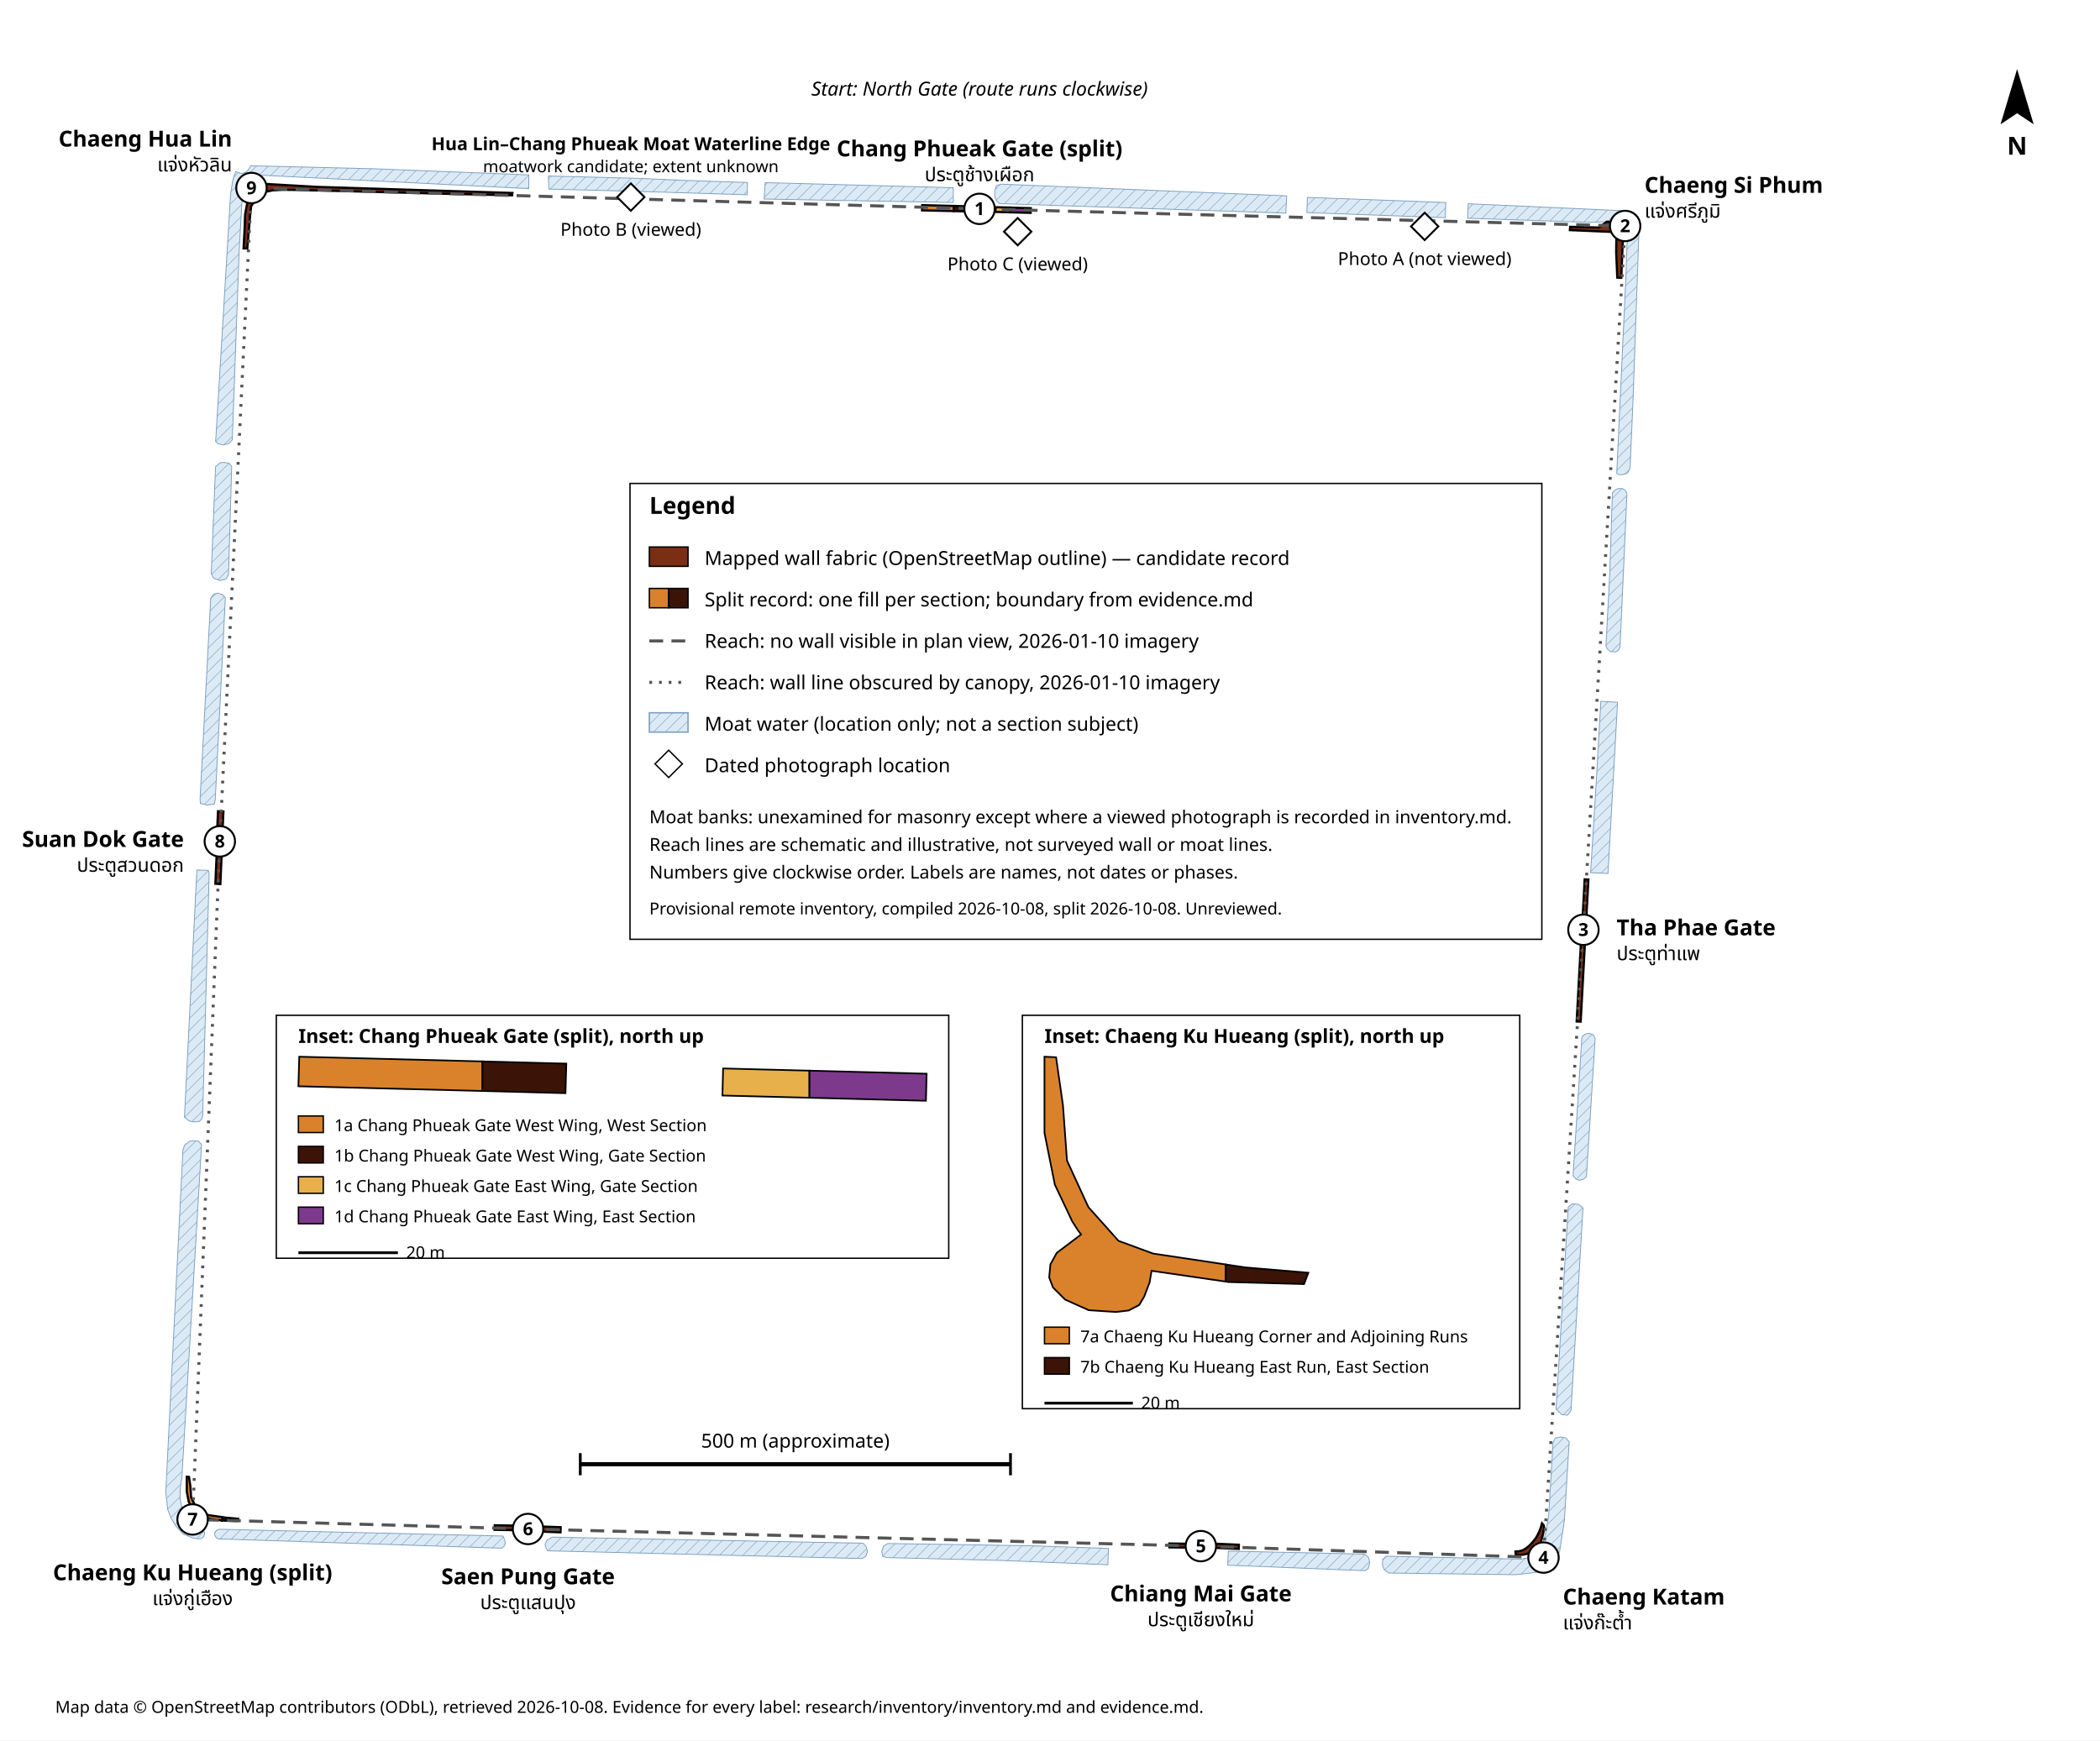
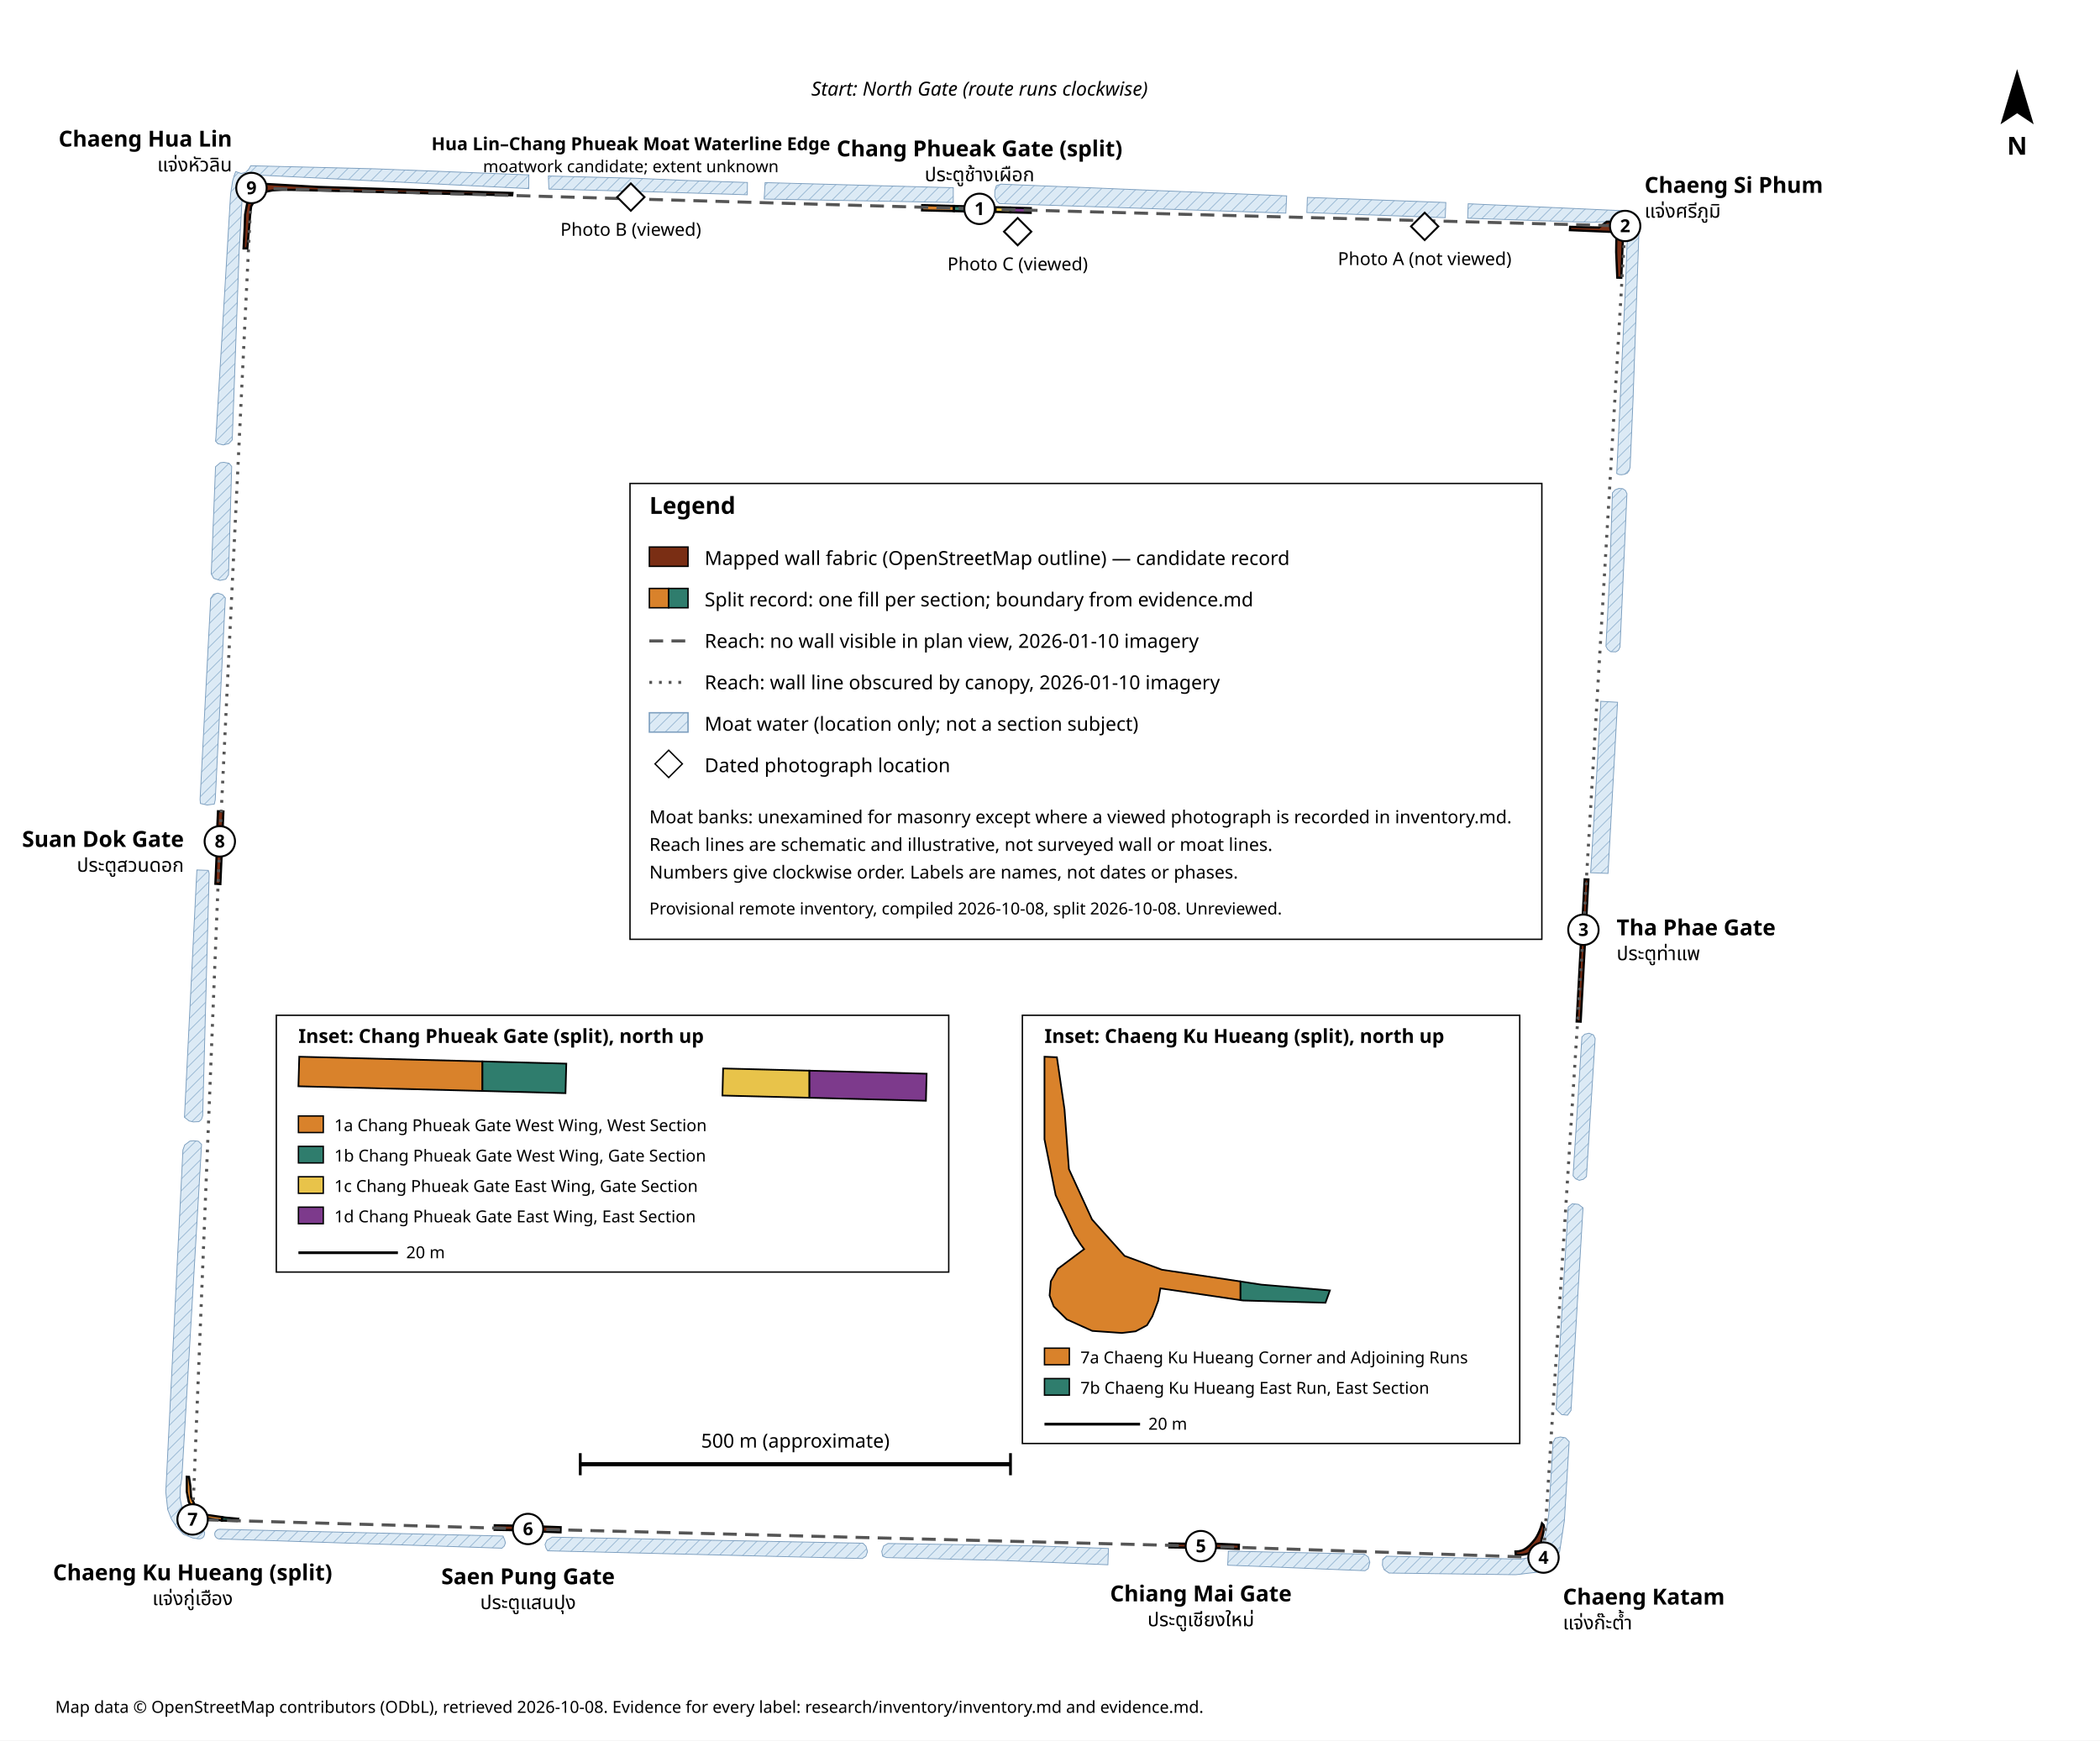
<svg xmlns="http://www.w3.org/2000/svg" viewBox="0 0 1520 1260" width="1520" height="1260" font-family="Noto Sans, Noto Sans Thai, Loma, Tahoma, Leelawadee UI, sans-serif">
  <defs>
    <pattern id="water" width="6" height="6" patternUnits="userSpaceOnUse" patternTransform="rotate(45)">
      <rect width="6" height="6" fill="#dceaf5" />
      <line x1="0" y1="0" x2="0" y2="6" stroke="#9fbcd6" stroke-width="1.2" />
    </pattern>
  </defs>
  <rect width="1520" height="1260" fill="#ffffff" />
  <polygon points="1005.4,1138.8 1001.9,1136.4 1000.6,1133.1 1000.8,1128.9 1003.5,1126.6 1061.9,1127.9 1100.7,1128.7 1104.7,1128.0 1108.9,1127.1 1109.0,1127.5 1109.2,1127.7 1109.3,1127.9 1109.4,1128.0 1109.7,1128.1 1110.0,1128.1 1110.4,1128.2 1110.9,1128.3 1111.4,1128.3 1111.9,1128.4 1112.4,1128.4 1112.9,1128.4 1113.3,1128.3 1113.6,1128.3 1113.9,1128.2 1114.1,1128.0 1114.2,1127.9 1114.4,1127.8 1114.6,1127.6 1114.8,1127.4 1115.1,1127.2 1115.5,1126.9 1116.0,1126.6 1116.5,1126.2 1116.9,1125.5 1117.2,1124.7 1117.5,1123.8 1117.6,1122.8 1117.7,1121.8 1117.8,1120.9 1117.9,1120.2 1117.9,1119.8 1117.8,1119.6 1117.6,1119.4 1117.4,1119.3 1117.2,1118.8 1116.8,1117.6 1119.2,1107.9 1121.0,1096.4 1124.1,1044.3 1125.8,1041.1 1129.4,1040.3 1133.1,1040.9 1135.8,1043.7 1132.3,1101.0 1128.9,1123.1 1125.3,1131.4 1121.3,1135.1 1114.9,1137.9 1097.1,1140.0 1005.4,1138.8" fill="url(#water)" stroke="#7d9fbf" stroke-width="0.6" />
  <polygon points="1135.1,873.8 1138.1,871.4 1142.5,871.9 1145.8,874.4 1137.1,1021.1 1134.6,1024.5 1130.4,1024.1 1126.3,1020.1 1135.1,873.8" fill="url(#water)" stroke="#7d9fbf" stroke-width="0.6" />
  <polygon points="1143.1,854.5 1140.5,853.4 1138.6,851.2 1145.0,750.7 1147.1,748.7 1150.2,748.0 1153.3,749.2 1154.6,751.9 1148.3,851.7 1146.1,853.7 1143.1,854.5" fill="url(#water)" stroke="#7d9fbf" stroke-width="0.6" />
  <polygon points="1046.5,146.6 1046.1,157.6 945.9,153.9 946.3,142.9 1046.5,146.6" fill="url(#water)" stroke="#7d9fbf" stroke-width="0.6" />
  <polygon points="720.1,138.0 721.2,134.4 724.5,133.3 931.3,141.8 930.7,154.3 723.4,147.4 721.4,145.5 720.0,142.1 720.1,138.0" fill="url(#water)" stroke="#7d9fbf" stroke-width="0.6" />
  <polygon points="168.1,318.5 165.6,321.1 161.6,322.1 157.7,321.2 156.0,319.3 156.3,316.3 166.9,140.5 168.4,130.9 169.6,126.9 170.6,124.2 174.6,125.6 177.8,124.8 180.0,122.6 181.5,120.0 271.4,122.2 382.8,126.6 382.7,136.6 381.6,136.5 192.2,127.0 184.9,126.8 179.7,127.7 177.3,130.2 175.8,134.0 173.1,181.8 173.0,184.8 168.1,318.5" fill="url(#water)" stroke="#7d9fbf" stroke-width="0.6" />
  <polygon points="162.1,334.7 165.8,335.4 167.7,337.7 165.4,416.1 163.4,419.3 159.2,420.2 154.7,418.7 152.9,415.4 156.0,337.9 159.4,335.0 162.1,334.7" fill="url(#water)" stroke="#7d9fbf" stroke-width="0.6" />
  <polygon points="553.1,144.1 553.8,132.2 690.0,135.9 690.0,146.6 553.1,144.1" fill="url(#water)" stroke="#7d9fbf" stroke-width="0.6" />
  <polygon points="1158.7,507.7 1170.8,508.4 1163.9,632.3 1151.3,631.8 1155.3,567.4 1158.7,507.7" fill="url(#water)" stroke="#7d9fbf" stroke-width="0.6" />
  <polygon points="1172.6,468.4 1171.4,470.8 1169.6,471.9 1165.8,471.8 1163.7,470.2 1162.4,467.9 1165.1,416.1 1167.1,356.8 1169.1,354.6 1171.7,353.6 1174.6,353.8 1176.5,355.1 1177.6,357.4 1172.6,468.4" fill="url(#water)" stroke="#7d9fbf" stroke-width="0.6" />
  <polygon points="1182.0,289.7 1179.9,338.2 1179.1,340.8 1177.7,342.6 1175.6,343.4 1173.6,343.7 1171.7,343.5 1170.2,342.8 1176.8,201.2 1177.6,177.5 1178.9,168.1 1179.7,166.4 1176.7,160.9 1163.0,160.5 1151.7,161.0 1062.3,158.0 1062.7,147.5 1180.1,152.8 1183.0,154.5 1184.2,155.4 1185.2,156.6 1186.1,158.0 1186.6,159.6 1186.7,161.3 1186.4,163.0 1186.4,164.5 1182.0,289.7" fill="url(#water)" stroke="#7d9fbf" stroke-width="0.6" />
  <polygon points="150.8,630.1 151.4,632.4 146.7,807.8 145.8,810.4 144.0,812.0 139.9,812.2 136.9,811.5 133.5,808.8 142.5,629.8 150.8,630.1" fill="url(#water)" stroke="#7d9fbf" stroke-width="0.6" />
  <polygon points="802.3,1121.0 801.9,1132.8 725.5,1129.7 641.7,1127.6 638.9,1126.6 638.2,1123.1 639.6,1119.2 642.7,1117.4 748.3,1119.1 802.3,1121.0" fill="url(#water)" stroke="#7d9fbf" stroke-width="0.6" />
  <polygon points="624.6,1117.2 626.8,1119.4 627.9,1123.3 626.7,1126.6 624.1,1128.3 396.4,1122.7 395.2,1120.7 394.5,1118.1 395.9,1115.0 399.7,1112.8 624.6,1117.2" fill="url(#water)" stroke="#7d9fbf" stroke-width="0.6" />
  <polygon points="987.5,1125.1 990.4,1127.2 991.5,1131.0 990.3,1135.6 988.0,1137.1 888.6,1133.1 889.1,1122.9 987.5,1125.1" fill="url(#water)" stroke="#7d9fbf" stroke-width="0.6" />
  <polygon points="157.7,429.4 161.0,430.5 163.1,432.9 155.8,579.1 155.1,582.1 150.0,582.8 145.1,581.7 144.8,578.8 152.5,433.2 154.6,430.2 157.7,429.4" fill="url(#water)" stroke="#7d9fbf" stroke-width="0.6" />
  <polygon points="143.4,1114.0 139.5,1113.4 132.8,1110.7 127.6,1105.2 124.1,1099.7 121.4,1092.9 120.0,1080.1 132.4,832.5 133.7,828.9 137.4,826.1 140.0,825.8 143.6,826.2 145.9,828.5 131.6,1070.3 130.5,1076.9 130.3,1084.6 131.6,1091.0 134.2,1097.2 134.8,1100.6 135.8,1102.7 138.3,1104.8 142.9,1106.3 145.2,1106.5 146.6,1107.1 147.6,1108.2 148.1,1109.6 148.0,1111.1 147.4,1112.5 146.3,1113.5 144.9,1114.0 143.4,1114.0" fill="url(#water)" stroke="#7d9fbf" stroke-width="0.6" />
  <polygon points="541.0,132.1 540.9,141.0 459.3,138.5 397.3,136.9 396.9,127.4 461.6,129.1 497.9,130.7 541.0,132.1" fill="url(#water)" stroke="#7d9fbf" stroke-width="0.6" />
  <polygon points="159.1,1107.1 364.1,1112.0 365.3,1114.9 365.8,1116.9 365.1,1119.1 363.3,1120.8 158.7,1114.1 157.4,1113.8 156.3,1112.9 155.6,1111.8 155.4,1110.4 155.7,1109.1 156.6,1108.0 157.7,1107.3 159.1,1107.1" fill="url(#water)" stroke="#7d9fbf" stroke-width="0.6" />
  <polygon points="690.5,152.8 667.4,152.3 667.5,148.5 690.5,149.1 690.5,152.8" fill="#d9822b" stroke="#000" stroke-width="1.6" />
-   <polygon points="700.9,153.1 690.5,152.8 690.5,149.1 701.0,149.4 700.9,153.1" fill="#3b1407" stroke="#000" stroke-width="1.6" />
-   <polygon points="720.6,150.0 731.4,150.3 731.4,153.7 720.5,153.4 720.6,150.0" fill="#e8b04a" stroke="#000" stroke-width="1.6" />
+   <polygon points="700.9,153.1 690.5,152.8 690.5,149.1 701.0,149.4 700.9,153.1" fill="#2f7d6d" stroke="#000" stroke-width="1.6" />
+   <polygon points="720.6,150.0 731.4,150.3 731.4,153.7 720.5,153.4 720.6,150.0" fill="#e8c34a" stroke="#000" stroke-width="1.6" />
  <polygon points="731.4,150.3 746.1,150.7 746.0,154.1 731.4,153.7 731.4,150.3" fill="#7d3a8c" stroke="#000" stroke-width="1.6" />
  <polygon points="1136.5,164.2 1157.4,164.7 1163.0,160.5 1176.7,160.9 1179.7,166.4 1178.9,168.1 1174.8,169.4 1173.5,201.1 1170.6,201.0 1169.8,182.4 1169.9,174.8 1170.1,169.8 1169.5,168.0 1136.3,166.6 1136.5,164.2" fill="#7a2e14" stroke="#000" stroke-width="1.6" />
  <polygon points="1149.7,636.7 1147.0,636.6 1144.8,677.4 1147.5,677.5 1149.7,636.7" fill="#7a2e14" stroke="#000" stroke-width="1.6" />
  <polygon points="1144.4,680.6 1141.2,739.5 1144.1,739.6 1147.3,680.7 1144.4,680.6" fill="#7a2e14" stroke="#000" stroke-width="1.6" />
  <polygon points="1116.0,1113.7 1116.4,1112.4 1117.1,1109.4 1117.7,1105.9 1117.3,1104.1 1116.1,1102.8 1115.3,1105.7 1114.3,1108.3 1113.3,1110.5 1112.3,1112.4 1111.3,1114.0 1110.3,1115.2 1109.5,1116.2 1108.9,1116.9 1108.2,1117.6 1107.8,1118.1 1107.2,1118.7 1106.3,1119.5 1105.2,1120.4 1103.9,1121.3 1102.5,1122.1 1100.8,1122.7 1098.9,1123.1 1096.9,1123.2 1097.1,1125.5 1099.8,1125.7 1102.3,1125.5 1104.5,1125.1 1106.0,1124.6 1106.2,1124.7 1108.1,1123.9 1108.9,1127.1 1109.0,1127.5 1109.2,1127.7 1109.3,1127.9 1109.4,1128.0 1109.7,1128.1 1110.0,1128.1 1110.4,1128.2 1110.9,1128.3 1111.4,1128.3 1111.9,1128.4 1112.4,1128.4 1112.9,1128.4 1113.3,1128.3 1113.6,1128.3 1113.9,1128.2 1114.1,1128.0 1114.2,1127.9 1114.4,1127.8 1114.6,1127.6 1114.8,1127.4 1115.1,1127.2 1115.5,1126.9 1116.0,1126.6 1116.5,1126.2 1116.9,1125.5 1117.2,1124.7 1117.5,1123.8 1117.6,1122.8 1117.7,1121.8 1117.8,1120.9 1117.9,1120.2 1117.9,1119.8 1117.8,1119.6 1117.6,1119.4 1117.4,1119.3 1114.9,1118.4 1116.0,1113.7" fill="#7a2e14" stroke="#000" stroke-width="1.6" />
  <polygon points="846.4,1117.4 860.8,1117.6 860.7,1120.4 846.4,1120.2 846.4,1117.4" fill="#7a2e14" stroke="#000" stroke-width="1.6" />
  <polygon points="871.5,1117.2 896.7,1118.3 896.6,1121.3 871.4,1120.2 871.5,1117.2" fill="#7a2e14" stroke="#000" stroke-width="1.6" />
  <polygon points="374.9,1104.5 374.8,1107.8 358.0,1107.5 358.1,1104.2 374.9,1104.5" fill="#7a2e14" stroke="#000" stroke-width="1.6" />
  <polygon points="405.8,1105.6 405.7,1109.3 388.9,1108.7 389.0,1105.0 405.8,1105.6" fill="#7a2e14" stroke="#000" stroke-width="1.6" />
  <polygon points="135.2,1069.1 136.8,1069.2 137.8,1076.0 138.3,1083.7 141.3,1090.3 145.6,1095.0 150.5,1096.8 160.7,1098.3 160.7,1100.8 150.2,1099.2 150.0,1100.9 149.2,1102.9 148.5,1104.1 147.0,1104.8 145.2,1105.0 141.4,1104.8 138.1,1103.3 136.4,1101.6 135.8,1100.2 136.0,1098.3 136.9,1096.7 140.3,1094.1 139.9,1093.5 139.1,1092.3 136.6,1087.1 135.2,1079.8 135.2,1069.1" fill="#d9822b" stroke="#000" stroke-width="1.6" />
-   <polygon points="160.7,1098.3 163.4,1098.7 172.3,1099.5 171.7,1101.1 161.0,1100.8 160.7,1100.8 160.7,1098.3" fill="#3b1407" stroke="#000" stroke-width="1.6" />
+   <polygon points="160.7,1098.3 163.4,1098.7 172.3,1099.5 171.7,1101.1 161.0,1100.8 160.7,1100.8 160.7,1098.3" fill="#2f7d6d" stroke="#000" stroke-width="1.6" />
  <polygon points="157.1,612.2 155.9,639.8 159.5,640.0 160.7,612.4 157.1,612.2" fill="#7a2e14" stroke="#000" stroke-width="1.6" />
  <polygon points="157.8,587.3 161.7,587.5 161.2,598.4 157.3,598.2 157.8,587.3" fill="#7a2e14" stroke="#000" stroke-width="1.6" />
  <polygon points="370.9,139.7 370.7,141.4 323.4,140.3 262.6,138.7 213.9,137.5 204.5,137.4 197.4,137.8 192.4,138.8 188.2,141.2 184.0,145.7 181.8,149.4 181.2,154.1 179.0,179.8 176.3,179.8 177.1,164.6 177.4,155.3 179.1,146.1 182.2,140.6 179.0,137.2 181.0,132.5 184.9,131.6 187.2,132.2 189.3,134.5 193.0,133.2 229.8,135.3 370.9,139.7" fill="#7a2e14" stroke="#000" stroke-width="1.6" />
  <line x1="709.0" y1="151.2" x2="1176.3" y2="163.6" stroke="#555" stroke-width="2.2" stroke-dasharray="10,6" />
  <line x1="1176.3" y1="163.6" x2="1146.1" y2="673.1" stroke="#555" stroke-width="2.2" stroke-dasharray="2,5" />
  <line x1="1146.1" y1="673.1" x2="1117.2" y2="1127.6" stroke="#555" stroke-width="2.2" stroke-dasharray="2,5" />
  <line x1="1117.2" y1="1127.6" x2="869.2" y2="1119.3" stroke="#555" stroke-width="2.2" stroke-dasharray="10,6" />
  <line x1="869.2" y1="1119.3" x2="382.2" y2="1106.9" stroke="#555" stroke-width="2.2" stroke-dasharray="10,6" />
  <line x1="382.2" y1="1106.9" x2="139.4" y2="1100.0" stroke="#555" stroke-width="2.2" stroke-dasharray="10,6" />
  <line x1="139.4" y1="1100.0" x2="159.1" y2="609.1" stroke="#555" stroke-width="2.2" stroke-dasharray="2,5" />
  <line x1="159.1" y1="609.1" x2="182.0" y2="136.1" stroke="#555" stroke-width="2.2" stroke-dasharray="2,5" />
  <line x1="182.0" y1="136.1" x2="709.0" y2="151.2" stroke="#555" stroke-width="2.2" stroke-dasharray="10,6" />
  <circle cx="709.0" cy="151.2" r="11" fill="#fff" stroke="#000" stroke-width="1.4" />
  <text x="709.0" y="155.7" font-size="13" font-weight="bold" text-anchor="middle">1</text>
  <text x="709.0" y="113.2" font-size="16" font-weight="bold" text-anchor="middle">Chang Phueak Gate (split)</text>
  <text x="709.0" y="131.2" font-size="14" text-anchor="middle" font-family="Noto Sans Thai, Loma, Tahoma, Leelawadee UI, sans-serif">ประตูช้างเผือก</text>
  <circle cx="1176.3" cy="163.6" r="11" fill="#fff" stroke="#000" stroke-width="1.4" />
  <text x="1176.3" y="168.1" font-size="13" font-weight="bold" text-anchor="middle">2</text>
  <text x="1190.3" y="139.6" font-size="16" font-weight="bold">Chaeng Si Phum</text>
  <text x="1190.3" y="157.6" font-size="14" font-family="Noto Sans Thai, Loma, Tahoma, Leelawadee UI, sans-serif">แจ่งศรีภูมิ</text>
  <circle cx="1146.1" cy="673.1" r="11" fill="#fff" stroke="#000" stroke-width="1.4" />
  <text x="1146.1" y="677.6" font-size="13" font-weight="bold" text-anchor="middle">3</text>
  <text x="1170.1" y="677.1" font-size="16" font-weight="bold">Tha Phae Gate</text>
  <text x="1170.1" y="695.1" font-size="14" font-family="Noto Sans Thai, Loma, Tahoma, Leelawadee UI, sans-serif">ประตูท่าแพ</text>
  <circle cx="1117.2" cy="1127.6" r="11" fill="#fff" stroke="#000" stroke-width="1.4" />
  <text x="1117.2" y="1132.1" font-size="13" font-weight="bold" text-anchor="middle">4</text>
  <text x="1131.2" y="1161.6" font-size="16" font-weight="bold">Chaeng Katam</text>
  <text x="1131.2" y="1179.6" font-size="14" font-family="Noto Sans Thai, Loma, Tahoma, Leelawadee UI, sans-serif">แจ่งก๊ะต้ำ</text>
  <circle cx="869.2" cy="1119.3" r="11" fill="#fff" stroke="#000" stroke-width="1.4" />
  <text x="869.2" y="1123.8" font-size="13" font-weight="bold" text-anchor="middle">5</text>
  <text x="869.2" y="1159.3" font-size="16" font-weight="bold" text-anchor="middle">Chiang Mai Gate</text>
  <text x="869.2" y="1177.3" font-size="14" text-anchor="middle" font-family="Noto Sans Thai, Loma, Tahoma, Leelawadee UI, sans-serif">ประตูเชียงใหม่</text>
  <circle cx="382.2" cy="1106.9" r="11" fill="#fff" stroke="#000" stroke-width="1.4" />
  <text x="382.2" y="1111.4" font-size="13" font-weight="bold" text-anchor="middle">6</text>
  <text x="382.2" y="1146.9" font-size="16" font-weight="bold" text-anchor="middle">Saen Pung Gate</text>
  <text x="382.2" y="1164.9" font-size="14" text-anchor="middle" font-family="Noto Sans Thai, Loma, Tahoma, Leelawadee UI, sans-serif">ประตูแสนปุง</text>
  <circle cx="139.4" cy="1100.0" r="11" fill="#fff" stroke="#000" stroke-width="1.4" />
  <text x="139.4" y="1104.5" font-size="13" font-weight="bold" text-anchor="middle">7</text>
  <text x="139.4" y="1144.0" font-size="16" font-weight="bold" text-anchor="middle">Chaeng Ku Hueang (split)</text>
  <text x="139.4" y="1162.0" font-size="14" text-anchor="middle" font-family="Noto Sans Thai, Loma, Tahoma, Leelawadee UI, sans-serif">แจ่งกู่เฮือง</text>
  <circle cx="159.1" cy="609.1" r="11" fill="#fff" stroke="#000" stroke-width="1.4" />
  <text x="159.1" y="613.6" font-size="13" font-weight="bold" text-anchor="middle">8</text>
  <text x="133.1" y="613.1" font-size="16" font-weight="bold" text-anchor="end">Suan Dok Gate</text>
  <text x="133.1" y="631.1" font-size="14" text-anchor="end" font-family="Noto Sans Thai, Loma, Tahoma, Leelawadee UI, sans-serif">ประตูสวนดอก</text>
  <circle cx="182.0" cy="136.1" r="11" fill="#fff" stroke="#000" stroke-width="1.4" />
  <text x="182.0" y="140.6" font-size="13" font-weight="bold" text-anchor="middle">9</text>
  <text x="168.0" y="106.1" font-size="16" font-weight="bold" text-anchor="end">Chaeng Hua Lin</text>
  <text x="168.0" y="124.1" font-size="14" text-anchor="end" font-family="Noto Sans Thai, Loma, Tahoma, Leelawadee UI, sans-serif">แจ่งหัวลิน</text>
  <rect x="1024.2" y="156.9" width="14" height="14" fill="#fff" stroke="#000" stroke-width="1.4" transform="rotate(45 1031.2 163.9)" />
  <text x="1031.2" y="191.9" font-size="13" text-anchor="middle">Photo A (not viewed)</text>
  <rect x="449.6" y="135.7" width="14" height="14" fill="#fff" stroke="#000" stroke-width="1.4" transform="rotate(45 456.6 142.7)" />
  <text x="456.6" y="170.7" font-size="13" text-anchor="middle">Photo B (viewed)</text>
  <rect x="729.6" y="160.7" width="14" height="14" fill="#fff" stroke="#000" stroke-width="1.4" transform="rotate(45 736.6 167.7)" />
  <text x="736.6" y="195.7" font-size="13" text-anchor="middle">Photo C (viewed)</text>
  <text x="456.6" y="108.7" font-size="13" font-weight="bold" text-anchor="middle">Hua Lin–Chang Phueak Moat Waterline Edge</text>
  <text x="456.6" y="124.7" font-size="12" text-anchor="middle">moatwork candidate; extent unknown</text>
  <text x="709.0" y="69.2" font-size="14" text-anchor="middle" font-style="italic">Start: North Gate (route runs clockwise)</text>
  <g transform="translate(1460,90)">
    <polygon points="0,-40 12,0 0,-8 -12,0" fill="#000" />
    <text x="0.0" y="22.0" font-size="18" font-weight="bold" text-anchor="middle">N</text>
  </g>
  <line x1="420" y1="1060" x2="731.4" y2="1060" stroke="#000" stroke-width="3" />
  <line x1="420" y1="1052" x2="420" y2="1068" stroke="#000" stroke-width="2" />
  <line x1="731.4" y1="1052" x2="731.4" y2="1068" stroke="#000" stroke-width="2" />
  <text x="575.7" y="1048.0" font-size="14" text-anchor="middle">500 m (approximate)</text>
-   <rect x="200" y="735" width="486.7" height="175.9" fill="#fff" stroke="#000" />
+   <rect x="200" y="735" width="486.7" height="185.9" fill="#fff" stroke="#000" />
  <text x="216.0" y="755.0" font-size="14" font-weight="bold">Inset: Chang Phueak Gate (split), north up</text>
  <polygon points="349.2,789.8 216.0,786.4 216.6,765.0 349.2,768.4 349.2,789.8" fill="#d9822b" stroke="#000" stroke-width="1.2" />
-   <polygon points="409.3,791.4 349.2,789.8 349.2,768.4 409.9,770.0 409.3,791.4" fill="#3b1407" stroke="#000" stroke-width="1.2" />
-   <polygon points="523.4,773.5 585.9,775.1 585.9,794.7 522.9,793.1 523.4,773.5" fill="#e8b04a" stroke="#000" stroke-width="1.2" />
+   <polygon points="409.3,791.4 349.2,789.8 349.2,768.4 409.9,770.0 409.3,791.4" fill="#2f7d6d" stroke="#000" stroke-width="1.2" />
+   <polygon points="523.4,773.5 585.9,775.1 585.9,794.7 522.9,793.1 523.4,773.5" fill="#e8c34a" stroke="#000" stroke-width="1.2" />
  <polygon points="585.9,775.1 670.7,777.3 670.2,796.9 585.9,794.7 585.9,775.1" fill="#7d3a8c" stroke="#000" stroke-width="1.2" />
  <rect x="216" y="807.9" width="18" height="12" fill="#d9822b" stroke="#000" />
  <text x="242.0" y="818.9" font-size="12">1a  Chang Phueak Gate West Wing, West Section</text>
-   <rect x="216" y="829.9" width="18" height="12" fill="#3b1407" stroke="#000" />
+   <rect x="216" y="829.9" width="18" height="12" fill="#2f7d6d" stroke="#000" />
  <text x="242.0" y="840.9" font-size="12">1b  Chang Phueak Gate West Wing, Gate Section</text>
-   <rect x="216" y="851.9" width="18" height="12" fill="#e8b04a" stroke="#000" />
+   <rect x="216" y="851.9" width="18" height="12" fill="#e8c34a" stroke="#000" />
  <text x="242.0" y="862.9" font-size="12">1c  Chang Phueak Gate East Wing, Gate Section</text>
  <rect x="216" y="873.9" width="18" height="12" fill="#7d3a8c" stroke="#000" />
  <text x="242.0" y="884.9" font-size="12">1d  Chang Phueak Gate East Wing, East Section</text>
  <line x1="216" y1="906.9" x2="288.0" y2="906.9" stroke="#000" stroke-width="2" />
  <text x="294.0" y="910.9" font-size="12">20 m</text>
-   <rect x="740" y="735" width="360.0" height="284.8" fill="#fff" stroke="#000" />
+   <rect x="740" y="735" width="360.0" height="310.0" fill="#fff" stroke="#000" />
  <text x="756.0" y="755.0" font-size="14" font-weight="bold">Inset: Chaeng Ku Hueang (split), north up</text>
-   <polygon points="756.0,765.0 764.4,765.4 769.4,800.3 772.3,840.2 787.8,873.9 809.6,898.3 834.6,907.5 887.2,915.4 887.2,927.8 833.5,920.0 832.1,928.4 828.2,938.6 824.6,944.7 817.0,948.7 807.8,949.8 788.0,948.5 770.9,940.8 762.2,932.1 759.4,924.8 760.3,915.3 764.9,907.0 782.5,893.7 780.1,890.5 776.1,884.2 763.5,857.6 756.0,820.2 756.0,765.0" fill="#d9822b" stroke="#000" stroke-width="1.2" />
-   <polygon points="887.2,915.4 901.1,917.5 947.0,921.4 943.9,929.6 888.8,928.1 887.2,927.8 887.2,915.4" fill="#3b1407" stroke="#000" stroke-width="1.2" />
-   <rect x="756" y="960.8" width="18" height="12" fill="#d9822b" stroke="#000" />
-   <text x="782.0" y="971.8" font-size="12">7a  Chaeng Ku Hueang Corner and Adjoining Runs</text>
-   <rect x="756" y="982.8" width="18" height="12" fill="#3b1407" stroke="#000" />
-   <text x="782.0" y="993.8" font-size="12">7b  Chaeng Ku Hueang East Run, East Section</text>
-   <line x1="756" y1="1015.8" x2="820.0" y2="1015.8" stroke="#000" stroke-width="2" />
-   <text x="826.0" y="1019.8" font-size="12">20 m</text>
+   <polygon points="756.0,765.0 765.0,765.4 770.5,803.2 773.7,846.4 790.4,882.8 814.0,909.2 841.0,919.2 897.9,927.7 897.9,941.2 839.9,932.7 838.3,941.8 834.1,952.9 830.2,959.4 822.0,963.8 812.0,965.0 790.6,963.5 772.2,955.2 762.7,945.8 759.7,937.9 760.6,927.6 765.6,918.6 784.7,904.3 782.1,900.8 777.7,894.0 764.1,865.2 756.0,824.8 756.0,765.0" fill="#d9822b" stroke="#000" stroke-width="1.2" />
+   <polygon points="897.9,927.7 913.0,930.0 962.6,934.2 959.4,943.1 899.7,941.5 897.9,941.2 897.9,927.7" fill="#2f7d6d" stroke="#000" stroke-width="1.2" />
+   <rect x="756" y="976.0" width="18" height="12" fill="#d9822b" stroke="#000" />
+   <text x="782.0" y="987.0" font-size="12">7a  Chaeng Ku Hueang Corner and Adjoining Runs</text>
+   <rect x="756" y="998.0" width="18" height="12" fill="#2f7d6d" stroke="#000" />
+   <text x="782.0" y="1009.0" font-size="12">7b  Chaeng Ku Hueang East Run, East Section</text>
+   <line x1="756" y1="1031.0" x2="825.2" y2="1031.0" stroke="#000" stroke-width="2" />
+   <text x="831.2" y="1035.0" font-size="12">20 m</text>
  <g transform="translate(470,380)">
    <rect x="-14" y="-30" width="660" height="330" fill="#fff" stroke="#000" />
    <text x="0.0" y="-8.0" font-size="17" font-weight="bold">Legend</text>
    <g transform="translate(0,24)">
      <polygon points="0,-8 28,-8 28,6 0,6" fill="#7a2e14" stroke="#000" />
      <text x="40.0" y="5.0" font-size="14">Mapped wall fabric (OpenStreetMap outline) — candidate record</text>
    </g>
    <g transform="translate(0,54)">
      <polygon points="0,-8 14,-8 14,6 0,6" fill="#d9822b" stroke="#000" />
-       <polygon points="14,-8 28,-8 28,6 14,6" fill="#3b1407" stroke="#000" />
+       <polygon points="14,-8 28,-8 28,6 14,6" fill="#2f7d6d" stroke="#000" />
      <text x="40.0" y="5.0" font-size="14">Split record: one fill per section; boundary from evidence.md</text>
    </g>
    <g transform="translate(0,84)">
      <line x1="0" y1="0" x2="28" y2="0" stroke="#555" stroke-width="2.2" stroke-dasharray="10,6" />
      <text x="40.0" y="5.0" font-size="14">Reach: no wall visible in plan view, 2026-01-10 imagery</text>
    </g>
    <g transform="translate(0,114)">
      <line x1="0" y1="0" x2="28" y2="0" stroke="#555" stroke-width="2.2" stroke-dasharray="2,5" />
      <text x="40.0" y="5.0" font-size="14">Reach: wall line obscured by canopy, 2026-01-10 imagery</text>
    </g>
    <g transform="translate(0,144)">
      <polygon points="0,-8 28,-8 28,6 0,6" fill="url(#water)" stroke="#7d9fbf" />
      <text x="40.0" y="5.0" font-size="14">Moat water (location only; not a section subject)</text>
    </g>
    <g transform="translate(0,174)">
      <rect x="7" y="-8" width="14" height="14" fill="#fff" stroke="#000" transform="rotate(45 14 -1)" />
      <text x="40.0" y="5.0" font-size="14">Dated photograph location</text>
    </g>
    <text x="0.0" y="216.0" font-size="13">Moat banks: unexamined for masonry except where a viewed photograph is recorded in inventory.md.</text>
    <text x="0.0" y="236.0" font-size="13">Reach lines are schematic and illustrative, not surveyed wall or moat lines.</text>
    <text x="0.0" y="256.0" font-size="13">Numbers give clockwise order. Labels are names, not dates or phases.</text>
    <text x="0.0" y="282.0" font-size="12">Provisional remote inventory, compiled 2026-10-08, split 2026-10-08. Unreviewed.</text>
  </g>
  <text x="40.0" y="1240.0" font-size="12">Map data © OpenStreetMap contributors (ODbL), retrieved 2026-10-08. Evidence for every label: research/inventory/inventory.md and evidence.md.</text>
</svg>
